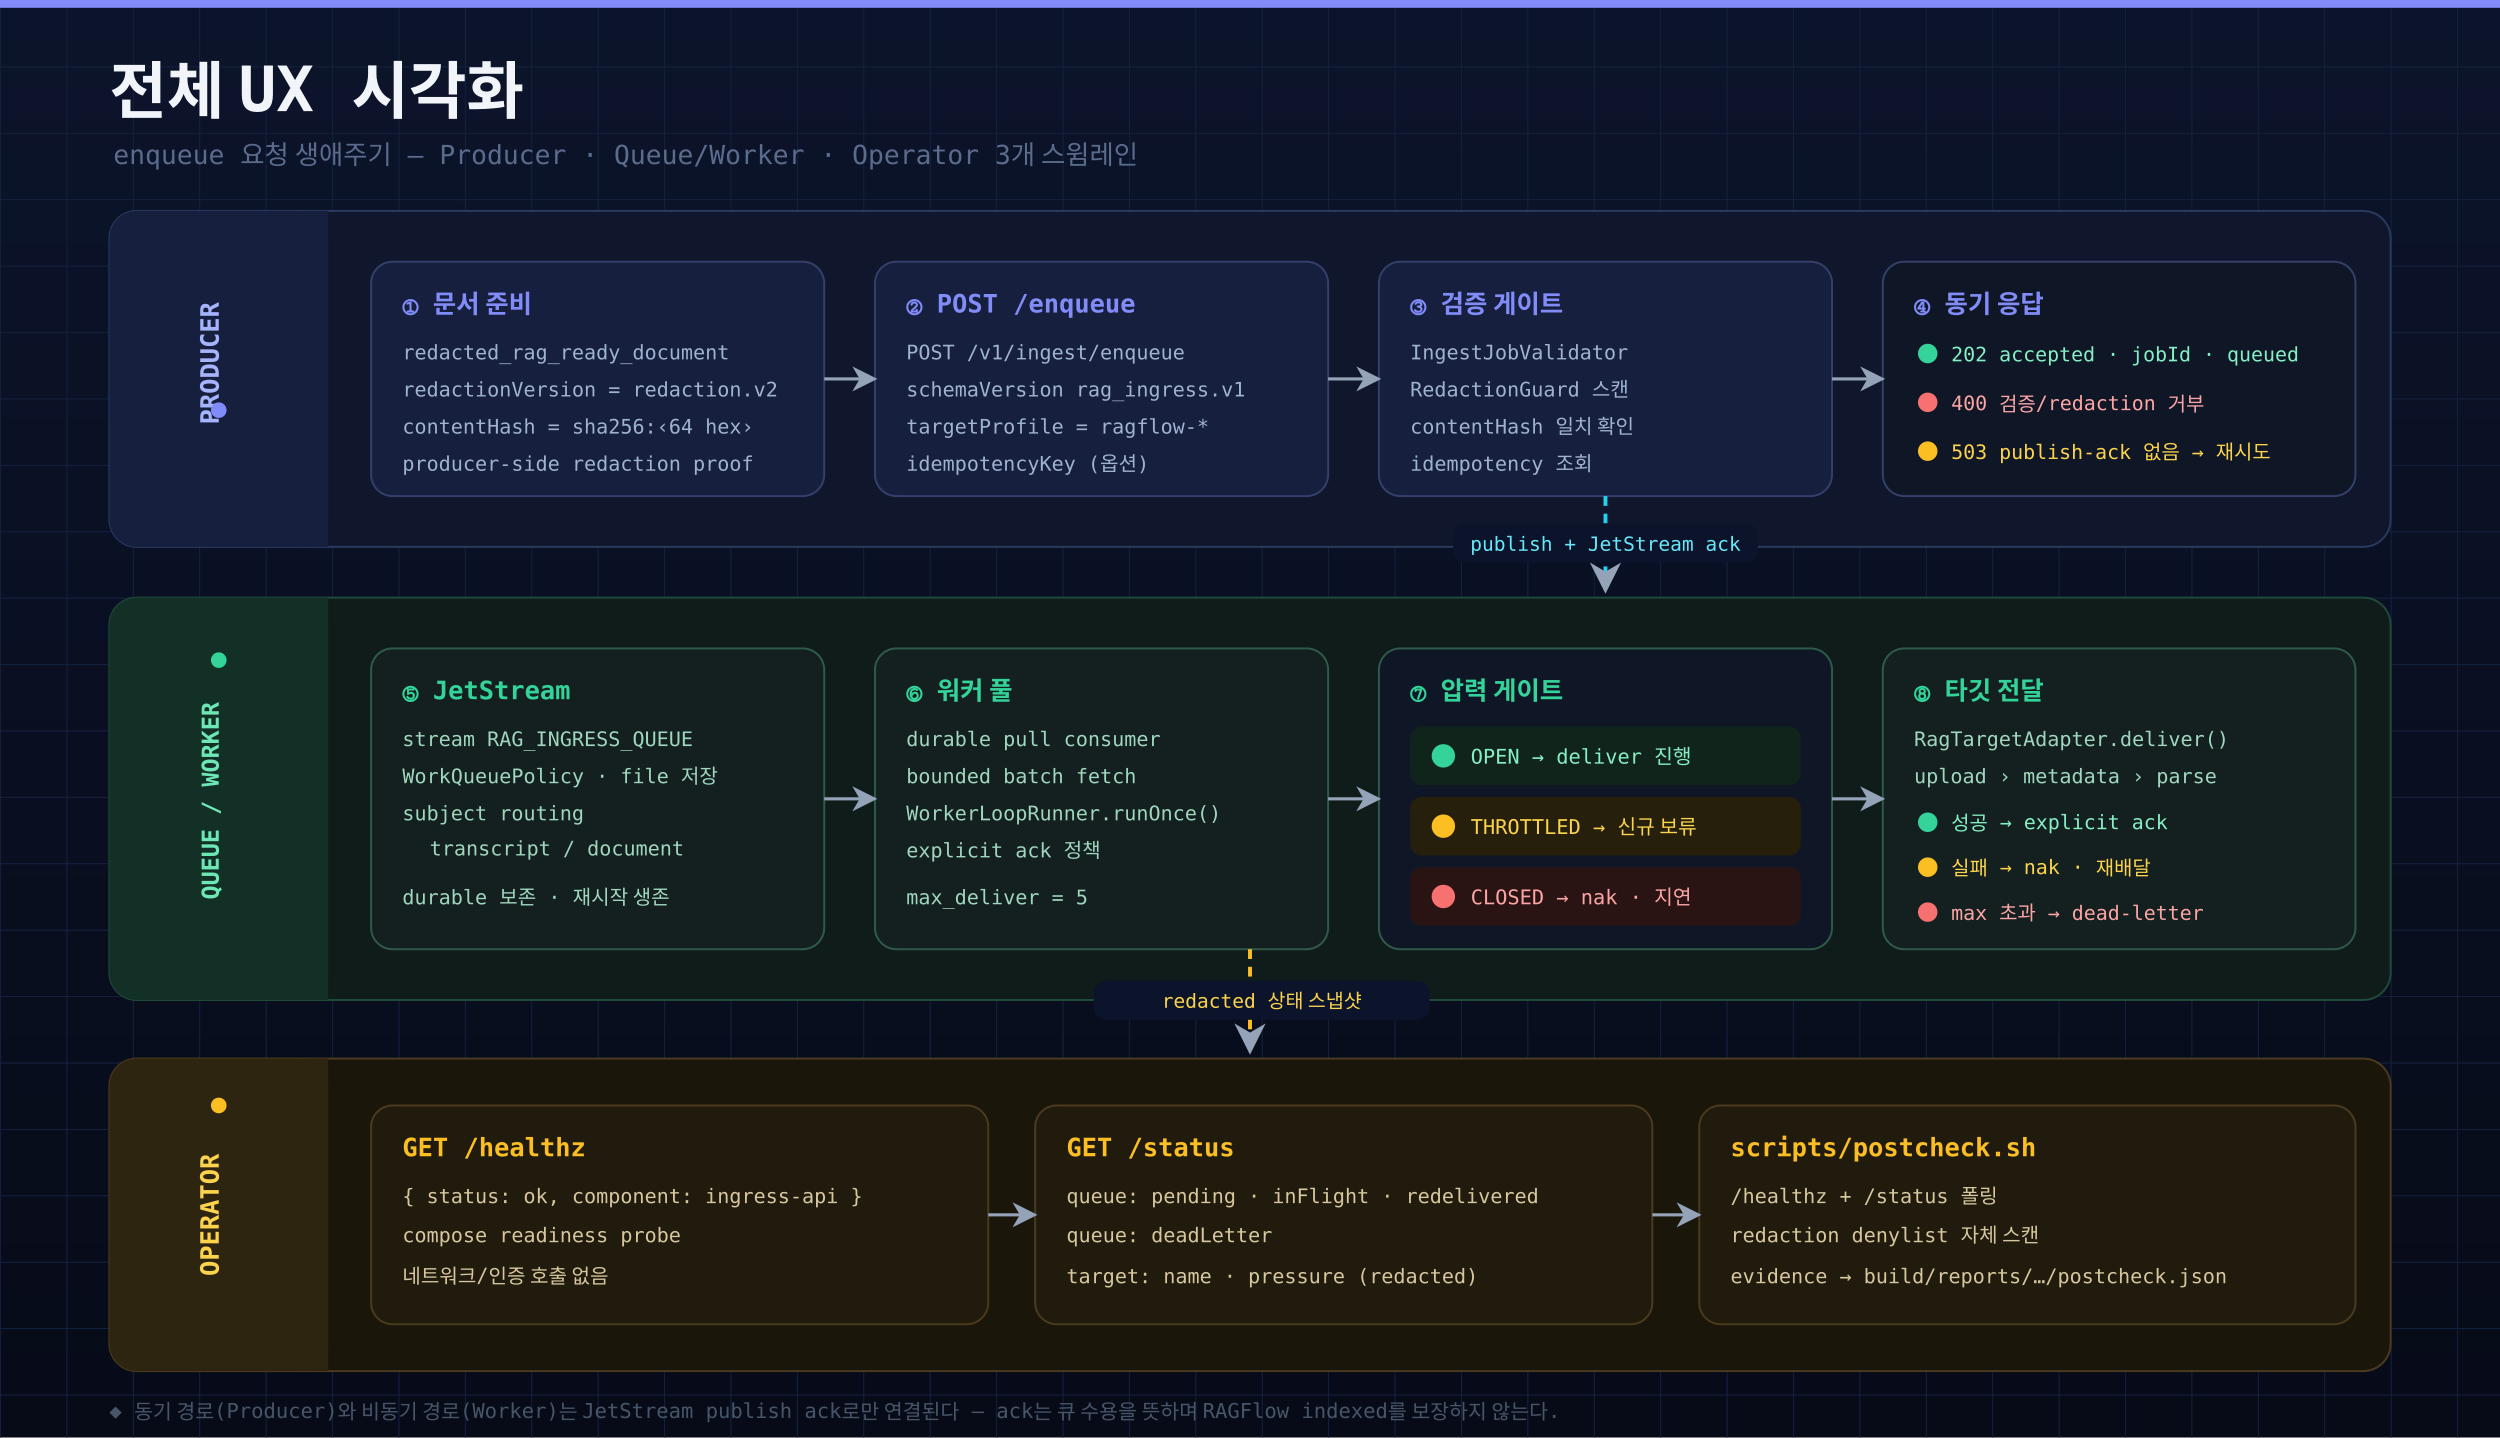
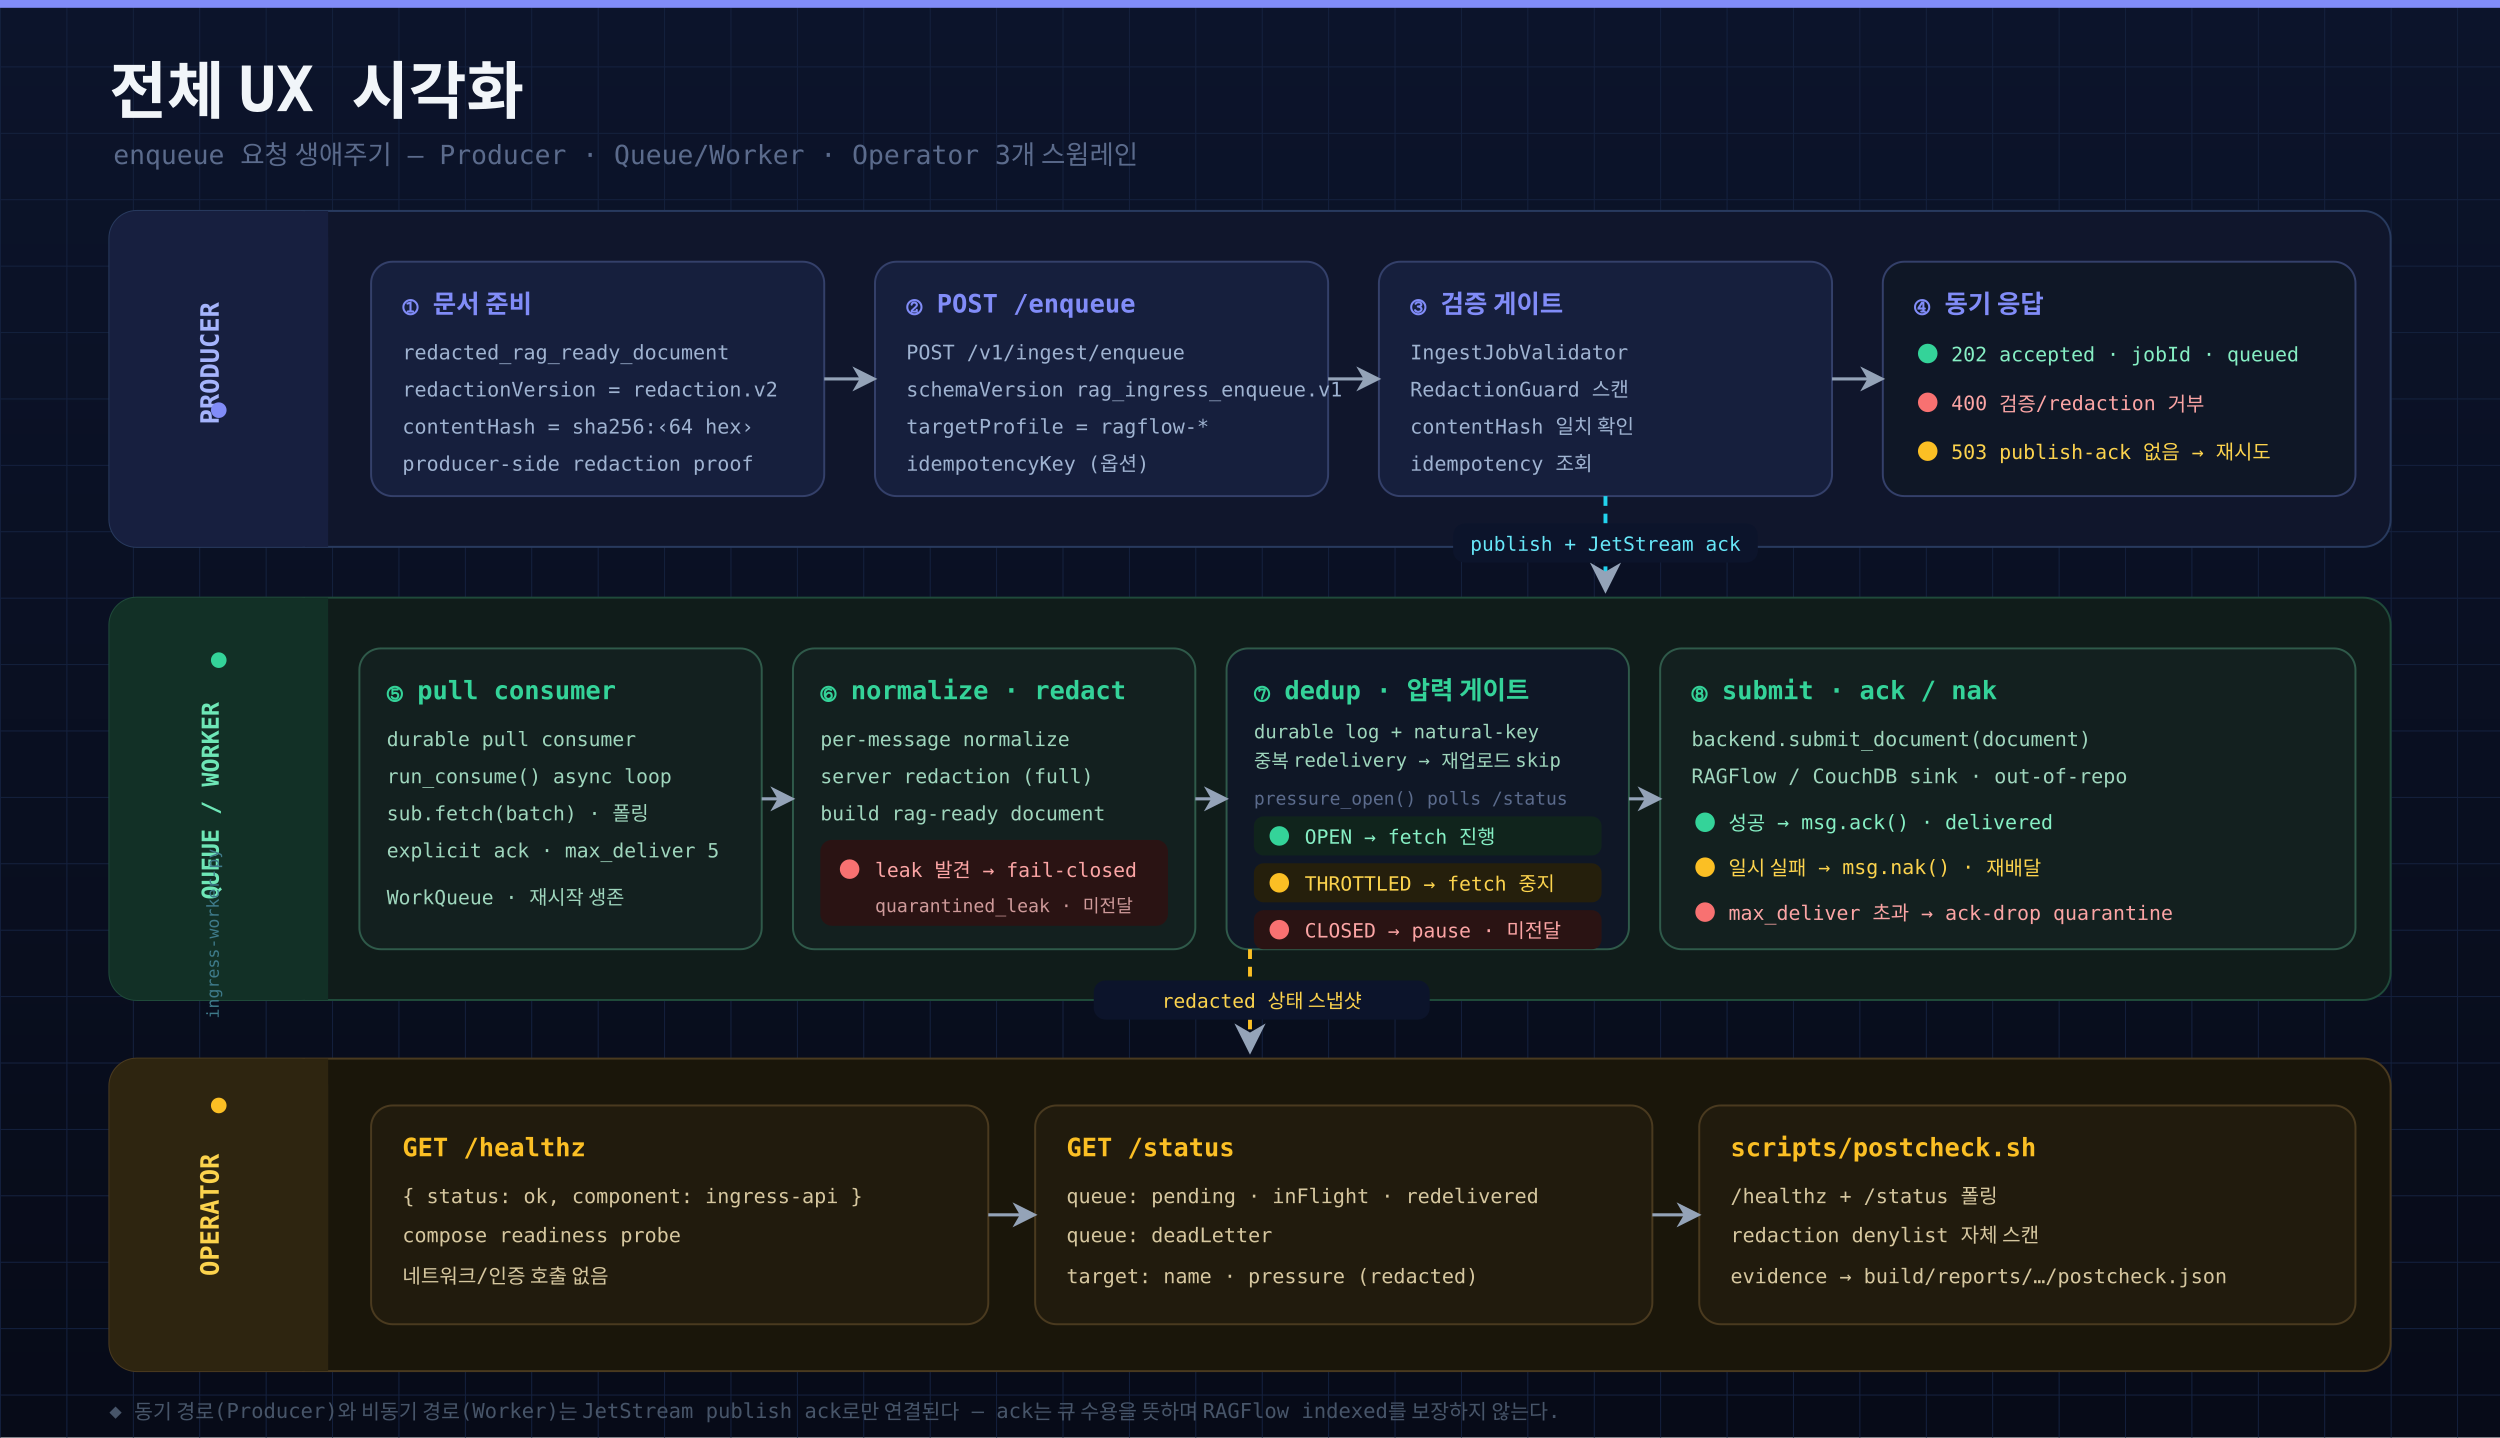
<svg xmlns="http://www.w3.org/2000/svg" viewBox="0 0 1280 736" font-family="ui-monospace,SFMono-Regular,Menlo,Consolas,monospace">
  <defs>
    <linearGradient id="usky" x1="0" y1="0" x2="0" y2="1">
      <stop offset="0" stop-color="#0c142b" />
      <stop offset="1" stop-color="#070b18" />
    </linearGradient>
    <pattern id="ugrid" width="34" height="34" patternUnits="userSpaceOnUse">
      <path d="M34 0H0V34" fill="none" stroke="#14203d" stroke-width="1" />
    </pattern>
    <marker id="uflow" viewBox="0 0 12 12" refX="9" refY="6" markerWidth="8" markerHeight="8" orient="auto-start-reverse">
      <path d="M0 0 L12 6 L0 12 L3.5 6 Z" fill="#94a3b8" />
    </marker>
  </defs>
  <rect width="1280" height="736" fill="url(#usky)" />
  <rect width="1280" height="736" fill="url(#ugrid)" />
  <rect x="0" y="0" width="1280" height="4" fill="#818cf8" />
  <text x="56" y="58" fill="#f1f5f9" font-size="32" font-weight="700">전체 UX 시각화</text>
  <text x="58" y="84" fill="#5b6b8c" font-size="13.5">enqueue 요청 생애주기 — Producer · Queue/Worker · Operator 3개 스윔레인</text>
  <rect x="56" y="108" width="1168" height="172" rx="14" fill="#10162c" stroke="#283a5e" />
  <rect x="56" y="108" width="112" height="172" rx="14" fill="#171f3f" />
  <rect x="156" y="108" width="12" height="172" fill="#171f3f" />
  <text x="112" y="186" fill="#a5b4fc" font-size="13" font-weight="700" text-anchor="middle" transform="rotate(-90 112 186)">PRODUCER</text>
  <circle cx="112" cy="210" r="4" fill="#818cf8" />
  <g>
    <rect x="190" y="134" width="232" height="120" rx="11" fill="#161f3d" stroke="#34406a" />
    <text x="206" y="160" fill="#818cf8" font-size="13" font-weight="700">① 문서 준비</text>
    <g font-size="10.3" fill="#9fb3d1">
      <text x="206" y="184">redacted_rag_ready_document</text>
      <text x="206" y="203">redactionVersion = redaction.v2</text>
      <text x="206" y="222">contentHash = sha256:‹64 hex›</text>
      <text x="206" y="241">producer-side redaction proof</text>
    </g>
  </g>
  <g>
    <rect x="448" y="134" width="232" height="120" rx="11" fill="#161f3d" stroke="#34406a" />
    <text x="464" y="160" fill="#818cf8" font-size="13" font-weight="700">② POST /enqueue</text>
    <g font-size="10.3" fill="#9fb3d1">
      <text x="464" y="184">POST /v1/ingest/enqueue</text>
-       <text x="464" y="203">schemaVersion rag_ingress.v1</text>
+       <text x="464" y="203">schemaVersion rag_ingress_enqueue.v1</text>
      <text x="464" y="222">targetProfile = ragflow-*</text>
      <text x="464" y="241">idempotencyKey (옵션)</text>
    </g>
  </g>
  <g>
    <rect x="706" y="134" width="232" height="120" rx="11" fill="#161f3d" stroke="#34406a" />
    <text x="722" y="160" fill="#818cf8" font-size="13" font-weight="700">③ 검증 게이트</text>
    <g font-size="10.3" fill="#9fb3d1">
      <text x="722" y="184">IngestJobValidator</text>
      <text x="722" y="203">RedactionGuard 스캔</text>
      <text x="722" y="222">contentHash 일치 확인</text>
      <text x="722" y="241">idempotency 조회</text>
    </g>
  </g>
  <g>
    <rect x="964" y="134" width="242" height="120" rx="11" fill="#0f1726" stroke="#34406a" />
    <text x="980" y="160" fill="#818cf8" font-size="13" font-weight="700">④ 동기 응답</text>
    <g font-size="10.2">
      <circle cx="987" cy="181" r="5" fill="#34d399" />
      <text x="999" y="185" fill="#86efc4">202  accepted · jobId · queued</text>
      <circle cx="987" cy="206" r="5" fill="#f87171" />
      <text x="999" y="210" fill="#fca5a5">400  검증/redaction 거부</text>
      <circle cx="987" cy="231" r="5" fill="#fbbf24" />
      <text x="999" y="235" fill="#fcd34d">503  publish-ack 없음 → 재시도</text>
    </g>
  </g>
  <g fill="none" stroke="#94a3b8" stroke-width="1.6" marker-end="url(#uflow)">
    <path d="M422 194 H446" />
    <path d="M680 194 H704" />
    <path d="M938 194 H962" />
  </g>
  <path d="M822 254 V300" fill="none" stroke="#22d3ee" stroke-width="2" stroke-dasharray="5 4" marker-end="url(#uflow)" />
  <rect x="744" y="268" width="156" height="20" rx="6" fill="#0c142b" />
  <text x="822" y="282" fill="#67e8f9" font-size="10" text-anchor="middle">publish + JetStream ack</text>
  <rect x="56" y="306" width="1168" height="206" rx="14" fill="#101c1a" stroke="#1f4a3a" />
  <rect x="56" y="306" width="112" height="206" rx="14" fill="#123026" />
  <rect x="156" y="306" width="12" height="206" fill="#123026" />
  <text x="112" y="410" fill="#6ee7b7" font-size="12" font-weight="700" text-anchor="middle" transform="rotate(-90 112 410)">QUEUE / WORKER</text>
+   <text x="112" y="478" fill="#3e7a8a" font-size="8.5" text-anchor="middle" transform="rotate(-90 112 478)">ingress-worker-py</text>
  <circle cx="112" cy="338" r="4" fill="#34d399" />
  <g>
-     <rect x="190" y="332" width="232" height="154" rx="11" fill="#13201f" stroke="#2f5a4a" />
-     <text x="206" y="358" fill="#34d399" font-size="13" font-weight="700">⑤ JetStream</text>
-     <g font-size="10.3" fill="#9fd6bd">
-       <text x="206" y="382">stream RAG_INGRESS_QUEUE</text>
-       <text x="206" y="401">WorkQueuePolicy · file 저장</text>
-       <text x="206" y="420">subject routing</text>
-       <text x="220" y="438">transcript / document</text>
-       <text x="206" y="463">durable 보존 · 재시작 생존</text>
+     <rect x="184" y="332" width="206" height="154" rx="11" fill="#13201f" stroke="#2f5a4a" />
+     <text x="198" y="358" fill="#34d399" font-size="13" font-weight="700">⑤ pull consumer</text>
+     <g font-size="10.1" fill="#9fd6bd">
+       <text x="198" y="382">durable pull consumer</text>
+       <text x="198" y="401">run_consume() async loop</text>
+       <text x="198" y="420">sub.fetch(batch) · 폴링</text>
+       <text x="198" y="439">explicit ack · max_deliver 5</text>
+       <text x="198" y="463">WorkQueue · 재시작 생존</text>
    </g>
  </g>
  <g>
-     <rect x="448" y="332" width="232" height="154" rx="11" fill="#13201f" stroke="#2f5a4a" />
-     <text x="464" y="358" fill="#34d399" font-size="13" font-weight="700">⑥ 워커 풀</text>
-     <g font-size="10.3" fill="#9fd6bd">
-       <text x="464" y="382">durable pull consumer</text>
-       <text x="464" y="401">bounded batch fetch</text>
-       <text x="464" y="420">WorkerLoopRunner.runOnce()</text>
-       <text x="464" y="439">explicit ack 정책</text>
-       <text x="464" y="463">max_deliver = 5</text>
+     <rect x="406" y="332" width="206" height="154" rx="11" fill="#13201f" stroke="#2f5a4a" />
+     <text x="420" y="358" fill="#34d399" font-size="13" font-weight="700">⑥ normalize · redact</text>
+     <g font-size="10.1" fill="#9fd6bd">
+       <text x="420" y="382">per-message normalize</text>
+       <text x="420" y="401">server redaction (full)</text>
+       <text x="420" y="420">build rag-ready document</text>
+     </g>
+     <g font-size="10.1">
+       <rect x="420" y="430" width="178" height="44" rx="6" fill="#2a1313" />
+       <circle cx="435" cy="445" r="5" fill="#f87171" />
+       <text x="448" y="449" fill="#fca5a5">leak 발견 → fail-closed</text>
+       <text x="448" y="467" fill="#cf9a9a" font-size="9.3">quarantined_leak · 미전달</text>
    </g>
  </g>
  <g>
-     <rect x="706" y="332" width="232" height="154" rx="11" fill="#0f1726" stroke="#2f5a4a" />
-     <text x="722" y="358" fill="#34d399" font-size="13" font-weight="700">⑦ 압력 게이트</text>
-     <g font-size="10.4">
-       <rect x="722" y="372" width="200" height="30" rx="6" fill="#10241c" />
-       <circle cx="739" cy="387" r="6" fill="#34d399" />
-       <text x="753" y="391" fill="#86efc4">OPEN → deliver 진행</text>
-       <rect x="722" y="408" width="200" height="30" rx="6" fill="#251f0c" />
-       <circle cx="739" cy="423" r="6" fill="#fbbf24" />
-       <text x="753" y="427" fill="#fcd34d">THROTTLED → 신규 보류</text>
-       <rect x="722" y="444" width="200" height="30" rx="6" fill="#2a1313" />
-       <circle cx="739" cy="459" r="6" fill="#f87171" />
-       <text x="753" y="463" fill="#fca5a5">CLOSED → nak · 지연</text>
+     <rect x="628" y="332" width="206" height="154" rx="11" fill="#0f1726" stroke="#2f5a4a" />
+     <text x="642" y="358" fill="#34d399" font-size="13" font-weight="700">⑦ dedup · 압력 게이트</text>
+     <g font-size="9.7" fill="#9fd6bd">
+       <text x="642" y="378">durable log + natural-key</text>
+       <text x="642" y="393">중복 redelivery → 재업로드 skip</text>
+     </g>
+     <text x="642" y="412" fill="#5b6b8c" font-size="9.2">pressure_open() polls /status</text>
+     <g font-size="10.1">
+       <rect x="642" y="418" width="178" height="20" rx="5" fill="#10241c" />
+       <circle cx="655" cy="428" r="5" fill="#34d399" />
+       <text x="668" y="432" fill="#86efc4">OPEN → fetch 진행</text>
+       <rect x="642" y="442" width="178" height="20" rx="5" fill="#251f0c" />
+       <circle cx="655" cy="452" r="5" fill="#fbbf24" />
+       <text x="668" y="456" fill="#fcd34d">THROTTLED → fetch 중지</text>
+       <rect x="642" y="466" width="178" height="20" rx="5" fill="#2a1313" />
+       <circle cx="655" cy="476" r="5" fill="#f87171" />
+       <text x="668" y="480" fill="#fca5a5">CLOSED → pause · 미전달</text>
    </g>
  </g>
  <g>
-     <rect x="964" y="332" width="242" height="154" rx="11" fill="#13201f" stroke="#2f5a4a" />
-     <text x="980" y="358" fill="#34d399" font-size="13" font-weight="700">⑧ 타깃 전달</text>
+     <rect x="850" y="332" width="356" height="154" rx="11" fill="#13201f" stroke="#2f5a4a" />
+     <text x="866" y="358" fill="#34d399" font-size="13" font-weight="700">⑧ submit · ack / nak</text>
    <g font-size="10.3" fill="#9fd6bd">
-       <text x="980" y="382">RagTargetAdapter.deliver()</text>
-       <text x="980" y="401">upload › metadata › parse</text>
+       <text x="866" y="382">backend.submit_document(document)</text>
+       <text x="866" y="401">RAGFlow / CouchDB sink · out-of-repo</text>
    </g>
    <g font-size="10.2">
-       <circle cx="987" cy="421" r="5" fill="#34d399" />
-       <text x="999" y="425" fill="#86efc4">성공 → explicit ack</text>
-       <circle cx="987" cy="444" r="5" fill="#fbbf24" />
-       <text x="999" y="448" fill="#fcd34d">실패 → nak · 재배달</text>
-       <circle cx="987" cy="467" r="5" fill="#f87171" />
-       <text x="999" y="471" fill="#fca5a5">max 초과 → dead-letter</text>
+       <circle cx="873" cy="421" r="5" fill="#34d399" />
+       <text x="885" y="425" fill="#86efc4">성공 → msg.ack() · delivered</text>
+       <circle cx="873" cy="444" r="5" fill="#fbbf24" />
+       <text x="885" y="448" fill="#fcd34d">일시 실패 → msg.nak() · 재배달</text>
+       <circle cx="873" cy="467" r="5" fill="#f87171" />
+       <text x="885" y="471" fill="#fca5a5">max_deliver 초과 → ack-drop quarantine</text>
    </g>
  </g>
  <g fill="none" stroke="#94a3b8" stroke-width="1.6" marker-end="url(#uflow)">
-     <path d="M422 409 H446" />
-     <path d="M680 409 H704" />
-     <path d="M938 409 H962" />
+     <path d="M390 409 H404" />
+     <path d="M612 409 H626" />
+     <path d="M834 409 H848" />
  </g>
  <path d="M640 486 V536" fill="none" stroke="#fbbf24" stroke-width="2" stroke-dasharray="5 4" marker-end="url(#uflow)" />
  <rect x="560" y="502" width="172" height="20" rx="6" fill="#0c142b" />
  <text x="646" y="516" fill="#fcd34d" font-size="10" text-anchor="middle">redacted 상태 스냅샷</text>
  <rect x="56" y="542" width="1168" height="160" rx="14" fill="#1a160a" stroke="#4a3a1f" />
  <rect x="56" y="542" width="112" height="160" rx="14" fill="#2e2510" />
  <rect x="156" y="542" width="12" height="160" fill="#2e2510" />
  <text x="112" y="622" fill="#fcd34d" font-size="13" font-weight="700" text-anchor="middle" transform="rotate(-90 112 622)">OPERATOR</text>
  <circle cx="112" cy="566" r="4" fill="#fbbf24" />
  <g>
    <rect x="190" y="566" width="316" height="112" rx="11" fill="#211b0d" stroke="#4a3a1f" />
    <text x="206" y="592" fill="#fbbf24" font-size="13" font-weight="700">GET /healthz</text>
    <g font-size="10.3" fill="#d6c79f">
      <text x="206" y="616">{ status: ok, component: ingress-api }</text>
      <text x="206" y="636">compose readiness probe</text>
      <text x="206" y="657">네트워크/인증 호출 없음</text>
    </g>
  </g>
  <g>
    <rect x="530" y="566" width="316" height="112" rx="11" fill="#211b0d" stroke="#4a3a1f" />
    <text x="546" y="592" fill="#fbbf24" font-size="13" font-weight="700">GET /status</text>
    <g font-size="10.3" fill="#d6c79f">
      <text x="546" y="616">queue: pending · inFlight · redelivered</text>
      <text x="546" y="636">queue: deadLetter</text>
      <text x="546" y="657">target: name · pressure (redacted)</text>
    </g>
  </g>
  <g>
    <rect x="870" y="566" width="336" height="112" rx="11" fill="#211b0d" stroke="#4a3a1f" />
    <text x="886" y="592" fill="#fbbf24" font-size="13" font-weight="700">scripts/postcheck.sh</text>
    <g font-size="10.3" fill="#d6c79f">
      <text x="886" y="616">/healthz + /status 폴링</text>
      <text x="886" y="636">redaction denylist 자체 스캔</text>
      <text x="886" y="657">evidence → build/reports/…/postcheck.json</text>
    </g>
  </g>
  <g fill="none" stroke="#94a3b8" stroke-width="1.6" marker-end="url(#uflow)">
    <path d="M506 622 H528" />
    <path d="M846 622 H868" />
  </g>
  <text x="56" y="726" fill="#475569" font-size="10.5">◆ 동기 경로(Producer)와 비동기 경로(Worker)는 JetStream publish ack로만 연결된다 — ack는 큐 수용을 뜻하며 RAGFlow indexed를 보장하지 않는다.</text>
</svg>
